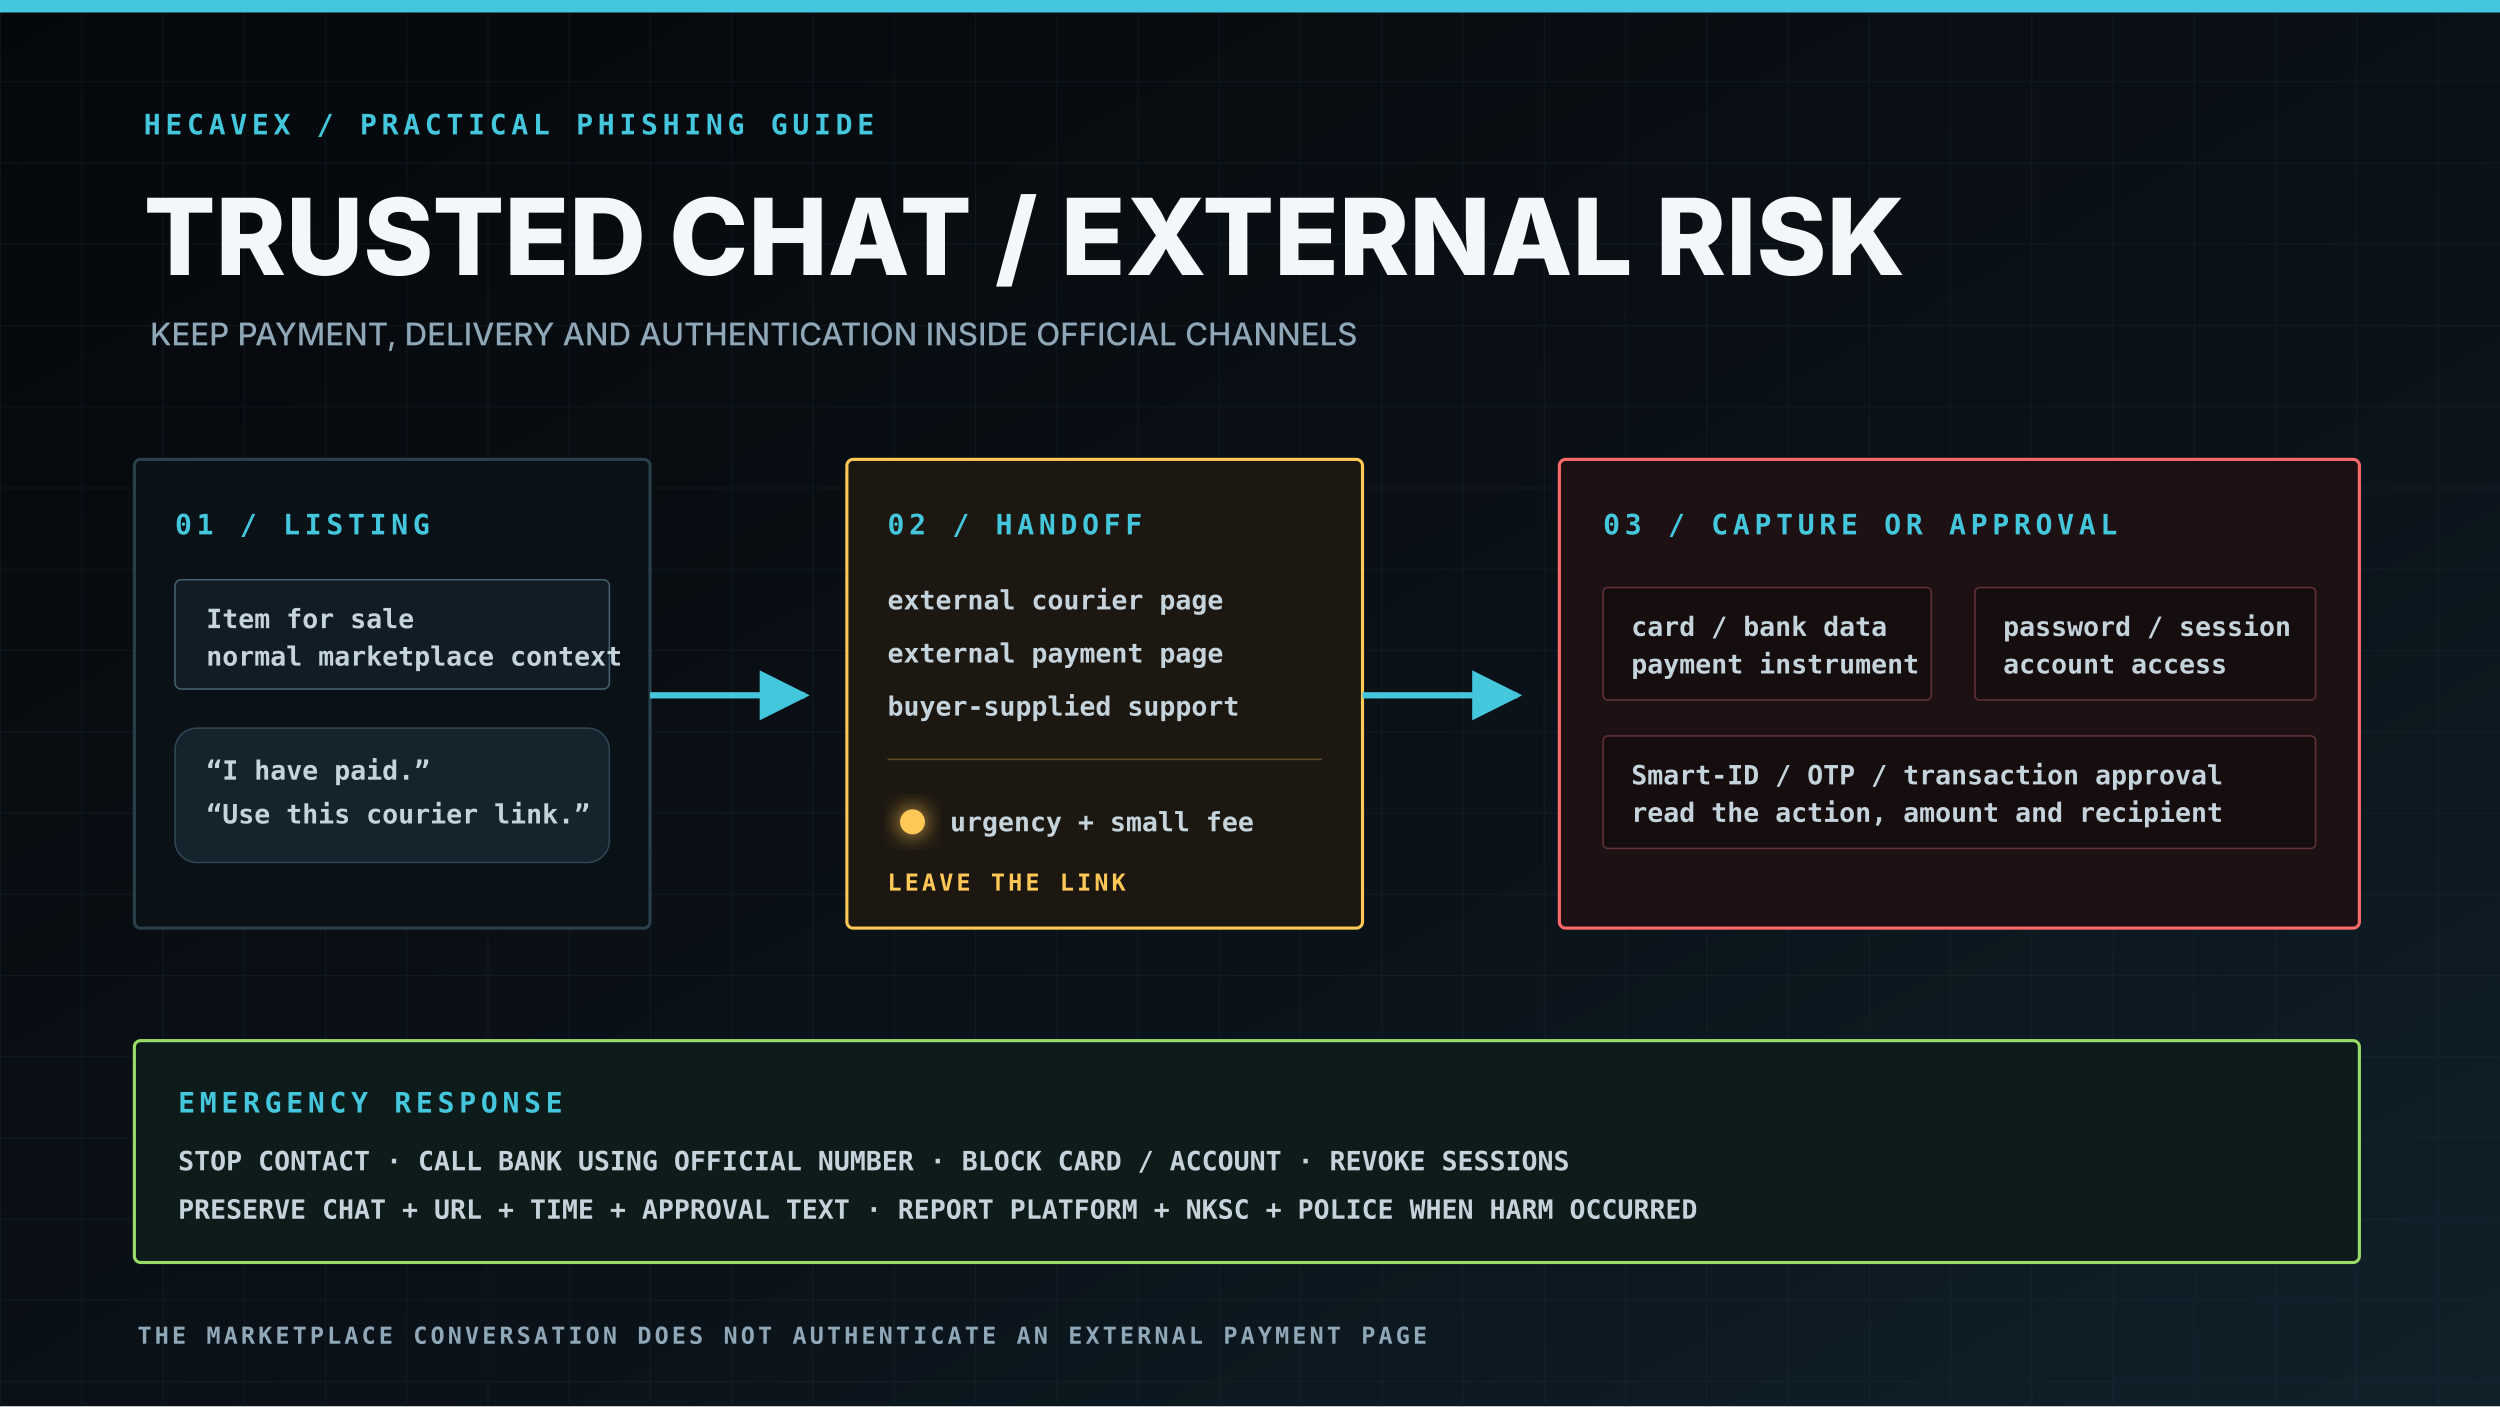
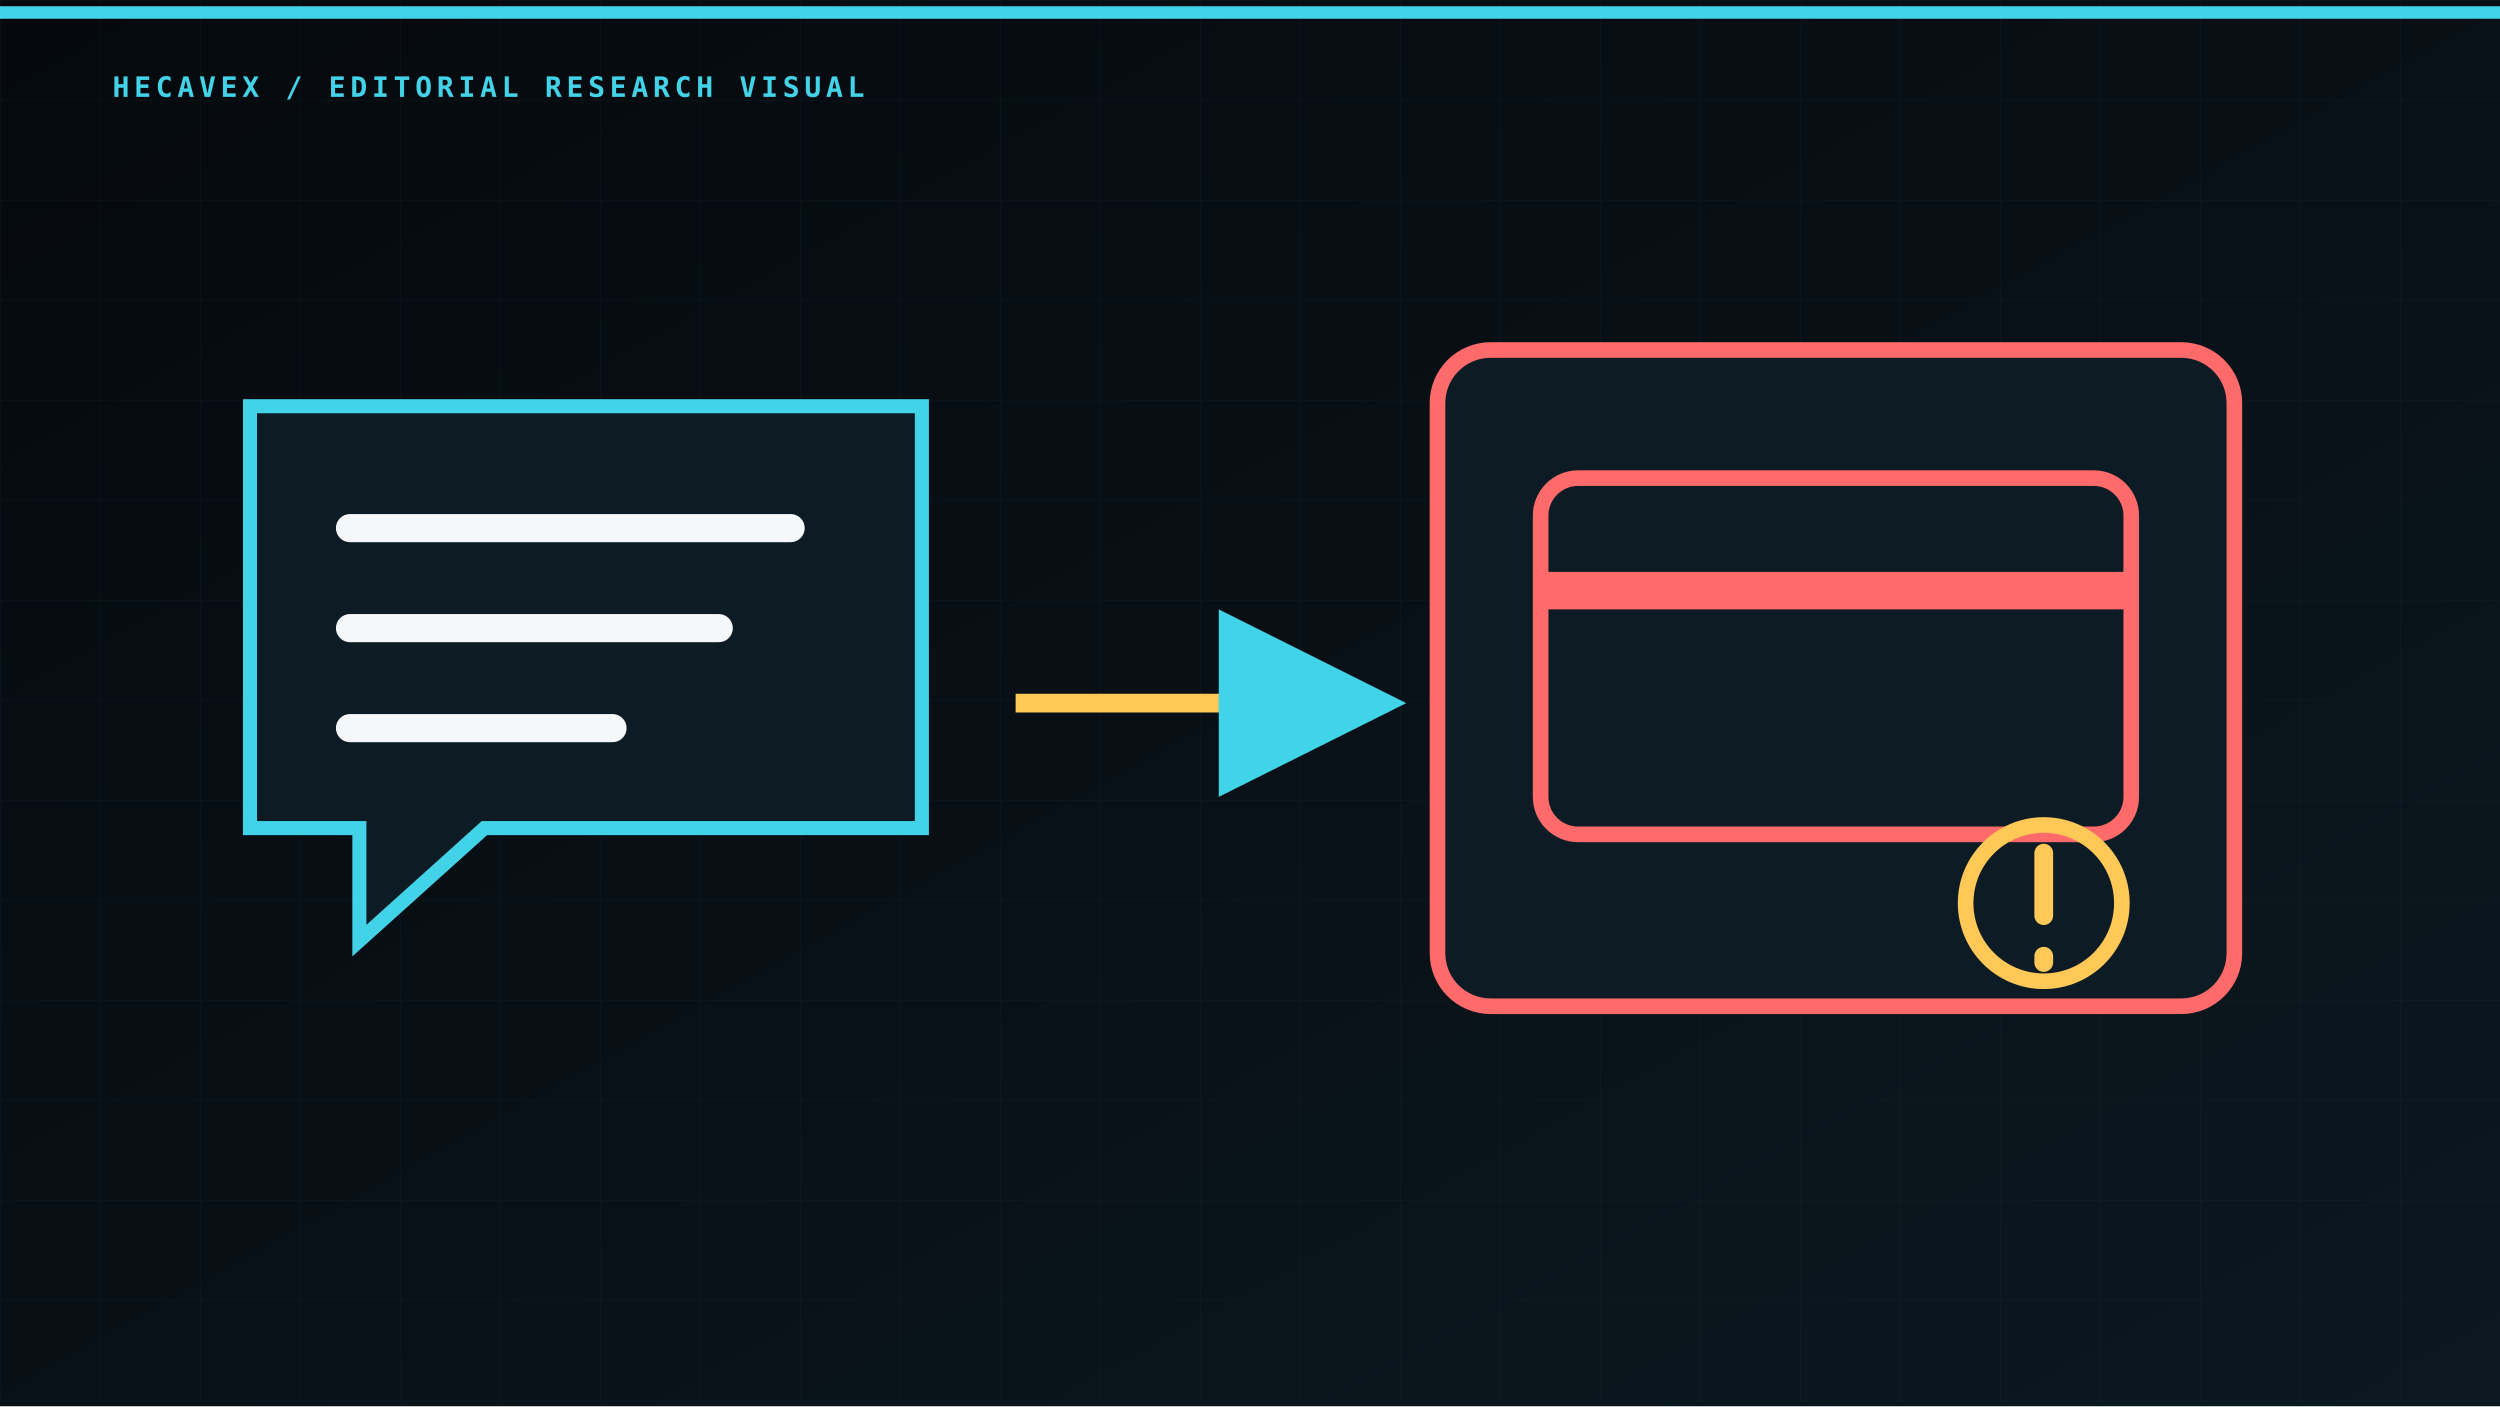
<svg xmlns="http://www.w3.org/2000/svg" width="1600" height="900" viewBox="0 0 1600 900" role="img" aria-labelledby="title desc">
  <defs>
    <linearGradient id="bg" x1="0" y1="0" x2="1" y2="1">
-       <stop stop-color="#05080b" />
-       <stop offset=".58" stop-color="#0b1219" />
-       <stop offset="1" stop-color="#10212a" />
+       <stop stop-color="#05090d" />
+       <stop offset="1" stop-color="#0b1820" />
    </linearGradient>
-     <pattern id="grid" width="52" height="52" patternUnits="userSpaceOnUse">
-       <path d="M52 0H0V52" fill="none" stroke="#213641" stroke-width="1" opacity=".34" />
+     <pattern id="grid" width="64" height="64" patternUnits="userSpaceOnUse">
+       <path d="M64 0H0V64" fill="none" stroke="#25414d" stroke-width="1" opacity=".28" />
    </pattern>
-     <filter id="glow" x="-60%" y="-60%" width="220%" height="220%">
-       <feGaussianBlur stdDeviation="7" result="blur" />
+     <filter id="glow">
+       <feGaussianBlur stdDeviation="8" result="b" />
      <feMerge>
-         <feMergeNode in="blur" />
+         <feMergeNode in="b" />
        <feMergeNode in="SourceGraphic" />
      </feMerge>
    </filter>
-     <marker id="arrow" viewBox="0 0 10 10" refX="9" refY="5" markerWidth="8" markerHeight="8" orient="auto">
-       <path d="M0 0l10 5-10 5z" fill="#44c7dc" />
+     <marker id="arrow" viewBox="0 0 12 12" refX="10" refY="6" markerWidth="10" markerHeight="10" orient="auto">
+       <path d="M0 0 12 6 0 12Z" fill="#43d3e8" />
    </marker>
    <style>
-       .eyebrow{font:700 18px ui-monospace,SFMono-Regular,Consolas,monospace;letter-spacing:3px;fill:#44c7dc}.title{font:800 68px Inter,Segoe UI,Arial,sans-serif;fill:#f3f7fa}.muted{font:500 20px Inter,Segoe UI,Arial,sans-serif;fill:#8fa7b7}.mono{font:600 17px ui-monospace,SFMono-Regular,Consolas,monospace;fill:#c5d4dc}.panel{fill:#0a1117;stroke:#29404b;stroke-width:2}.warn{fill:#1c1710;stroke:#ffc857;stroke-width:2}.risk{fill:#1d1113;stroke:#ff6b6b;stroke-width:2}.safe{fill:#0e1b1b;stroke:#99dc68;stroke-width:2}.label{font:700 15px ui-monospace,SFMono-Regular,Consolas,monospace;letter-spacing:2px}
+       .sans{font-family:Inter,Arial,sans-serif}.mono{font-family:'IBM Plex Mono',Consolas,monospace}
+       .title{font:700 52px Inter,Arial,sans-serif;fill:#f4f8fa;letter-spacing:-1.5px}
+       .subtitle{font:400 25px Inter,Arial,sans-serif;fill:#89a2af}
+       .eyebrow{font:600 18px 'IBM Plex Mono',Consolas,monospace;fill:#43d3e8;letter-spacing:3px}
+       .node-title{font:700 28px Inter,Arial,sans-serif;fill:#f4f8fa}
+       .node-copy{font:400 20px Inter,Arial,sans-serif;fill:#89a2af}
+       .node-code{font:600 18px 'IBM Plex Mono',Consolas,monospace;fill:#43d3e8}
+       .note{font:500 19px Inter,Arial,sans-serif;fill:#89a2af}
    </style>
  </defs>
  <rect width="1600" height="900" fill="url(#bg)" />
-   <rect width="1600" height="900" fill="url(#grid)" />
-   <path d="M0 4H1600" stroke="#44c7dc" stroke-width="8" />
-   <g transform="translate(92 86)">
-     <text class="eyebrow" x="0" y="0">HECAVEX / PRACTICAL PHISHING GUIDE</text>
-     <text class="title" x="0" y="90">TRUSTED CHAT / EXTERNAL RISK</text>
-     <text class="muted" x="4" y="135">KEEP PAYMENT, DELIVERY AND AUTHENTICATION INSIDE OFFICIAL CHANNELS</text>
+   <rect width="1600" height="900" fill="url(#grid)" opacity=".5" />
+   <path d="M0 8H1600" stroke="#43d3e8" stroke-width="8" />
+   <text x="72" y="62" class="eyebrow">HECAVEX / EDITORIAL RESEARCH VISUAL</text>
+   <g transform="translate(160 260)">
+     <path d="M0 0H430V270H150L70 342V270H0Z" fill="#0d1b24" stroke="#43d3e8" stroke-width="9" />
+     <path d="M64 78H346M64 142H300M64 206H232" stroke="#f4f8fa" stroke-width="18" stroke-linecap="round" />
  </g>
-   <g transform="translate(86 294)">
-     <rect class="panel" width="330" height="300" rx="4" />
-     <text class="eyebrow" x="26" y="48">01 / LISTING</text>
-     <rect x="26" y="77" width="278" height="70" rx="4" fill="#111c25" stroke="#45606f" />
-     <text class="mono" x="46" y="108">Item for sale</text>
-     <text class="mono" x="46" y="132" font-size="14" fill="#8fa7b7">normal marketplace context</text>
-     <rect x="26" y="172" width="278" height="86" rx="14" fill="#15232d" stroke="#2e4654" />
-     <text class="mono" x="46" y="205">“I have paid.”</text>
-     <text class="mono" x="46" y="233">“Use this courier link.”</text>
+   <path d="M650 450H880" stroke="#ffc857" stroke-width="12" marker-end="url(#arrow)" />
+   <g transform="translate(920 224)">
+     <rect width="510" height="420" rx="34" fill="#0d1b24" stroke="#ff6b6b" stroke-width="10" />
+     <rect x="66" y="82" width="378" height="228" rx="24" fill="none" stroke="#ff6b6b" stroke-width="10" />
+     <path d="M66 154H444" stroke="#ff6b6b" stroke-width="24" />
+     <circle cx="388" cy="354" r="50" fill="none" stroke="#ffc857" stroke-width="10" />
+     <path d="M388 322V362M388 388v4" stroke="#ffc857" stroke-width="12" stroke-linecap="round" />
  </g>
-   <path d="M416 445H515" fill="none" stroke="#44c7dc" stroke-width="4" marker-end="url(#arrow)" />
-   <g transform="translate(542 294)">
-     <rect class="warn" width="330" height="300" rx="4" />
-     <text class="eyebrow" x="26" y="48" fill="#ffc857">02 / HANDOFF</text>
-     <text class="mono" x="26" y="96">external courier page</text>
-     <text class="mono" x="26" y="130">external payment page</text>
-     <text class="mono" x="26" y="164">buyer-supplied support</text>
-     <line x1="26" y1="192" x2="304" y2="192" stroke="#5f4c26" />
-     <circle cx="42" cy="232" r="8" fill="#ffc857" filter="url(#glow)" />
-     <text class="mono" x="66" y="238">urgency + small fee</text>
-     <text class="label" x="26" y="276" fill="#ffc857">LEAVE THE LINK</text>
-   </g>
-   <path d="M872 445H971" fill="none" stroke="#44c7dc" stroke-width="4" marker-end="url(#arrow)" />
-   <g transform="translate(998 294)">
-     <rect class="risk" width="512" height="300" rx="4" />
-     <text class="eyebrow" x="28" y="48" fill="#ff6b6b">03 / CAPTURE OR APPROVAL</text>
-     <g transform="translate(28 82)">
-       <rect width="210" height="72" rx="3" fill="#160d0f" stroke="#613138" />
-       <text class="mono" x="18" y="31">card / bank data</text>
-       <text class="mono" x="18" y="55" font-size="14" fill="#c58f95">payment instrument</text>
-     </g>
-     <g transform="translate(266 82)">
-       <rect width="218" height="72" rx="3" fill="#160d0f" stroke="#613138" />
-       <text class="mono" x="18" y="31">password / session</text>
-       <text class="mono" x="18" y="55" font-size="14" fill="#c58f95">account access</text>
-     </g>
-     <g transform="translate(28 177)">
-       <rect width="456" height="72" rx="3" fill="#160d0f" stroke="#613138" />
-       <text class="mono" x="18" y="31">Smart-ID / OTP / transaction approval</text>
-       <text class="mono" x="18" y="55" font-size="14" fill="#c58f95">read the action, amount and recipient</text>
-     </g>
-   </g>
-   <g transform="translate(86 666)">
-     <rect class="safe" width="1424" height="142" rx="4" />
-     <text class="eyebrow" x="28" y="46" fill="#99dc68">EMERGENCY RESPONSE</text>
-     <text class="mono" x="28" y="83">STOP CONTACT  ·  CALL BANK USING OFFICIAL NUMBER  ·  BLOCK CARD / ACCOUNT  ·  REVOKE SESSIONS</text>
-     <text class="mono" x="28" y="114">PRESERVE CHAT + URL + TIME + APPROVAL TEXT  ·  REPORT PLATFORM + NKSC + POLICE WHEN HARM OCCURRED</text>
-   </g>
-   <text class="label" x="88" y="860" fill="#8fa7b7">THE MARKETPLACE CONVERSATION DOES NOT AUTHENTICATE AN EXTERNAL PAYMENT PAGE</text>
</svg>
